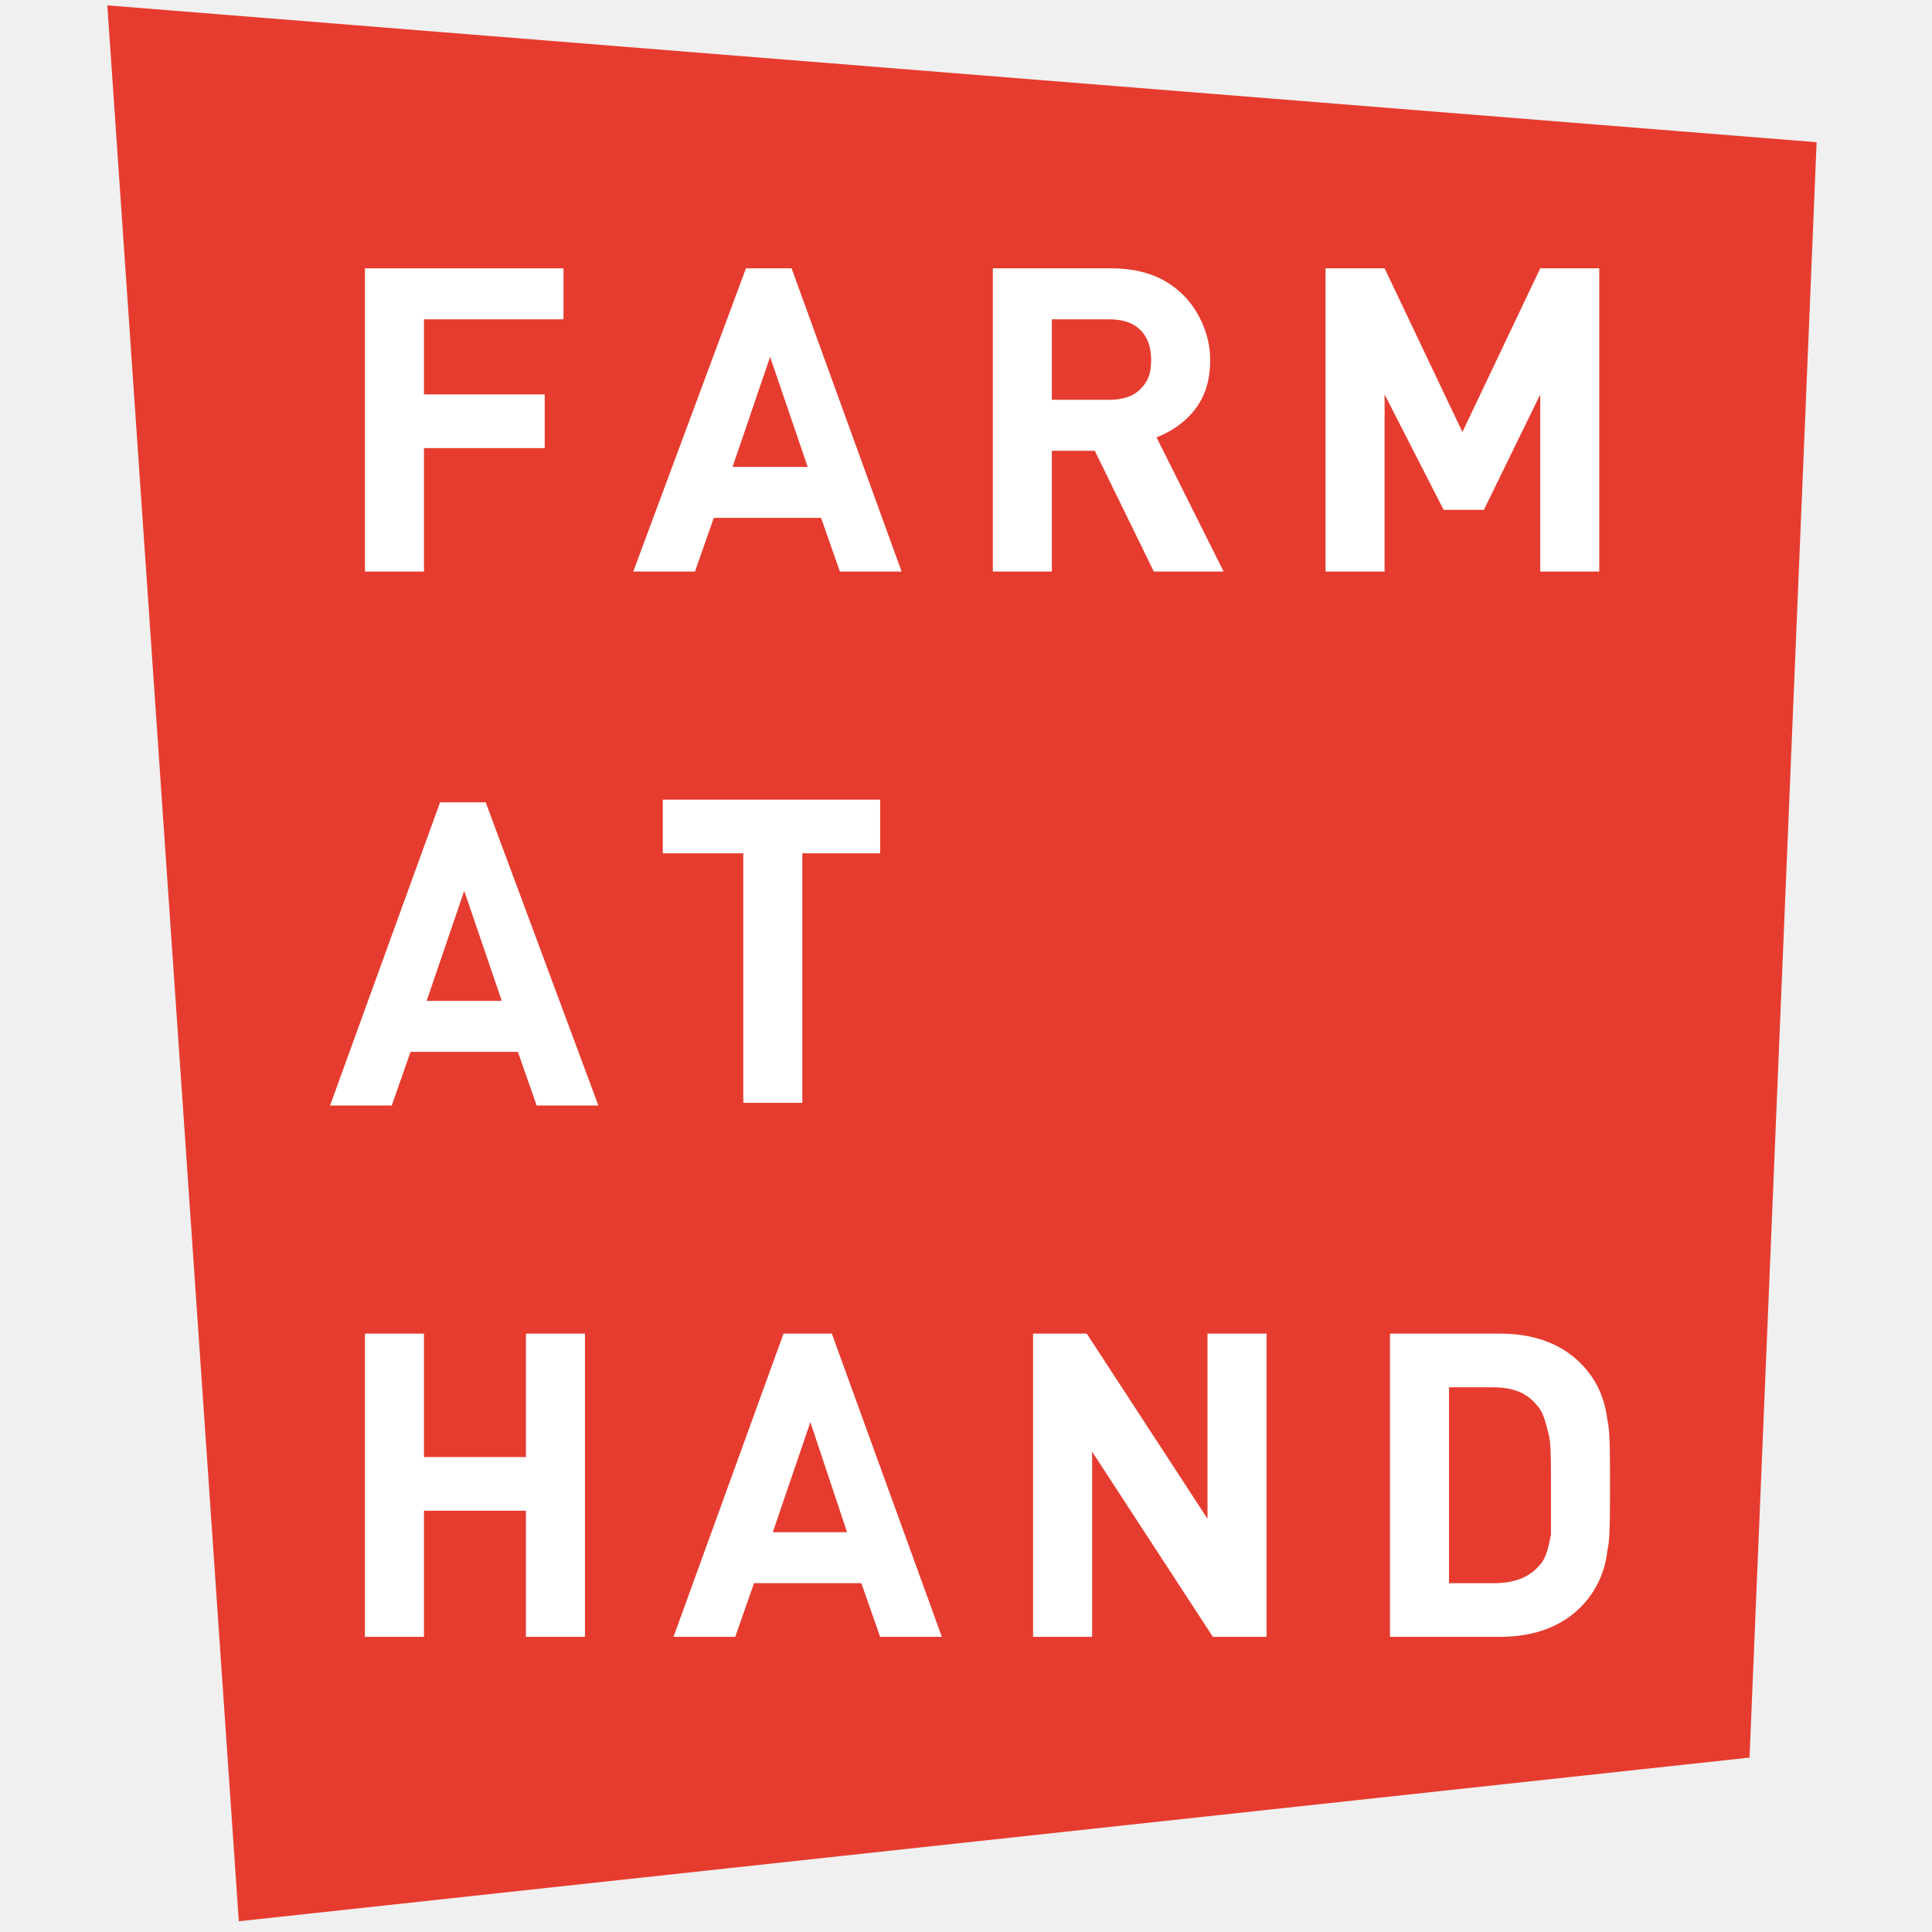
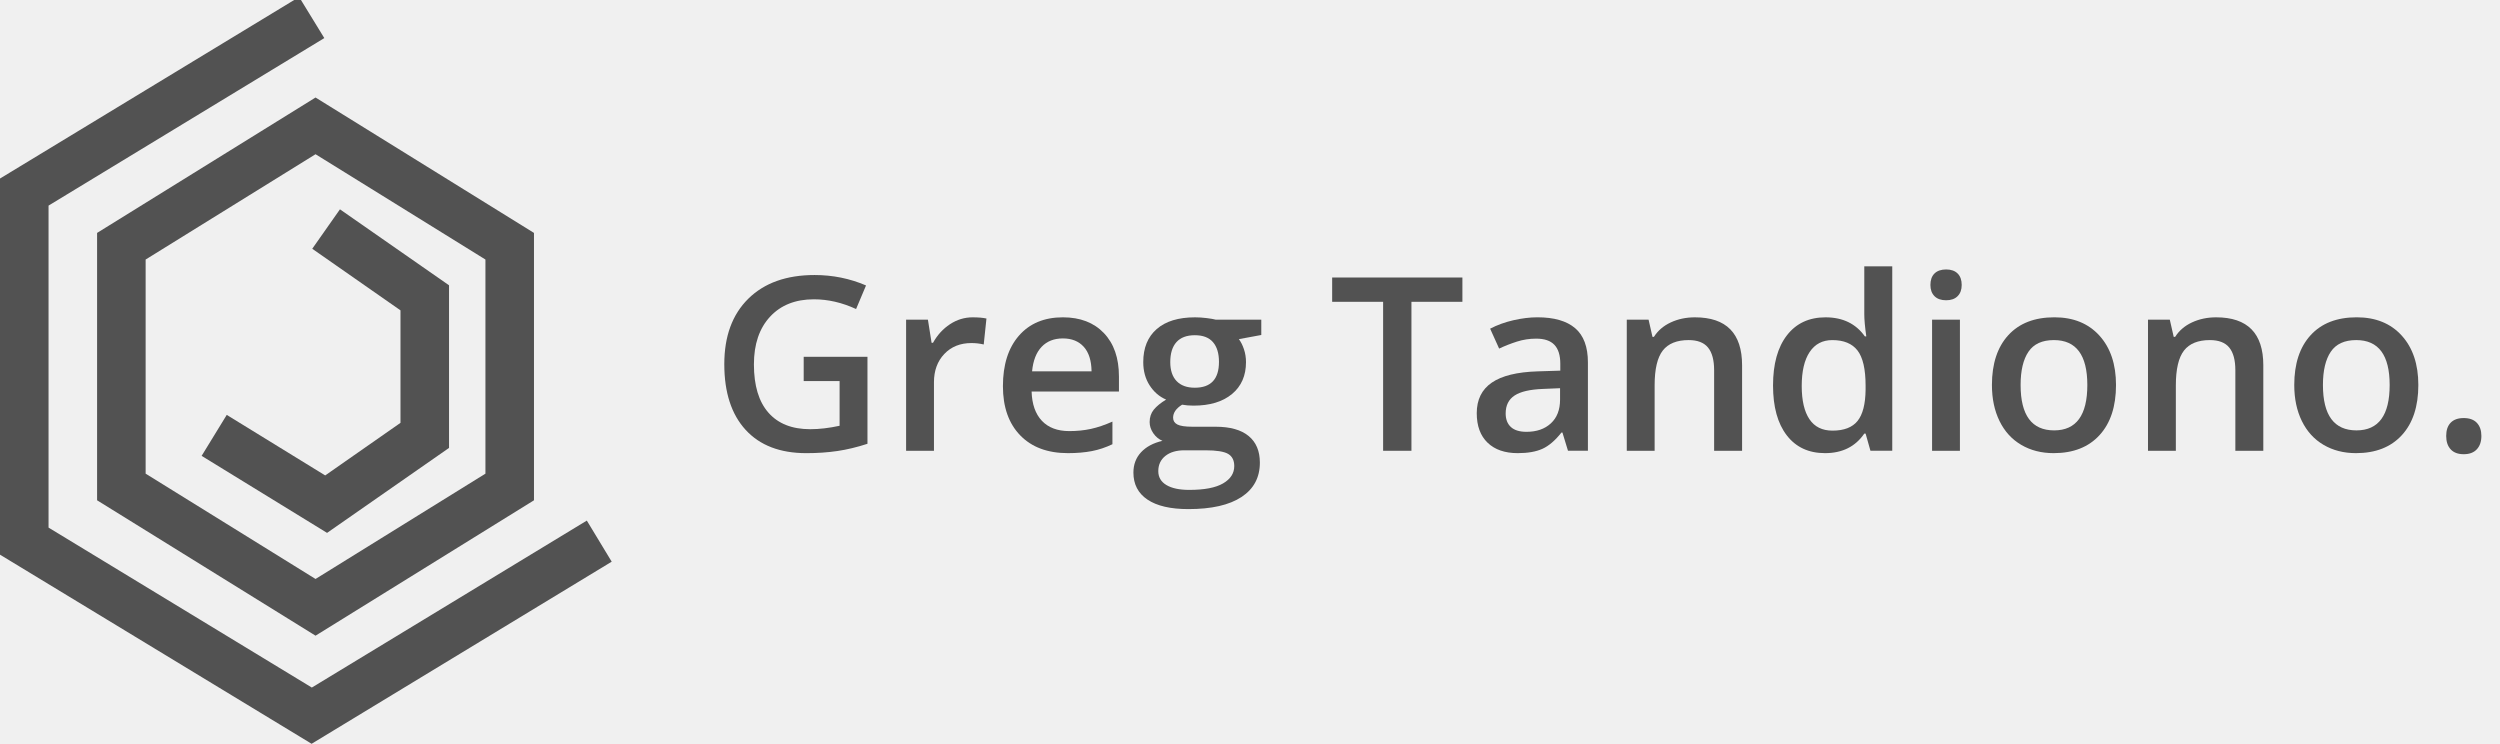
- <svg xmlns="http://www.w3.org/2000/svg" version="1.1" id="logo" x="0px" y="0px" viewBox="0 0 72 72" enable-background="new 0 0 72 72" xml:space="preserve">
-   <g id="logo_x5F_red">
-     <polygon fill="#E63C2F" points="65.2,65.5 8.9,71.6 4,0.2 67.7,5.3  " />
-     <g>
-       <path fill="#FFFFFF" d="M21,11.9h-5.2v2.8h4.5v2h-4.5v4.6h-2.2V10H21V11.9z" />
-       <path fill="#FFFFFF" d="M33.6,21.3h-2.3l-0.7-2h-4l-0.7,2h-2.3L27.8,10h1.7L33.6,21.3z M30.1,17.4l-1.4-4.1l-1.4,4.1H30.1z" />
-       <path fill="#FFFFFF" d="M45.6,21.3H43l-2.2-4.5h-1.6v4.5H37V10h4.4c1.1,0,2,0.3,2.7,1c0.6,0.6,1,1.5,1,2.4c0,0.8-0.2,1.4-0.6,1.9    c-0.4,0.5-0.9,0.8-1.4,1L45.6,21.3z M42.9,13.4c0-0.4-0.1-0.8-0.4-1.1c-0.3-0.3-0.7-0.4-1.2-0.4h-2.1v3h2.1c0.5,0,0.9-0.1,1.2-0.4    C42.8,14.2,42.9,13.9,42.9,13.4z" />
-       <polygon fill="#FFFFFF" points="59.6,21.3 57.4,21.3 57.4,14.7 55.3,19 53.8,19 51.6,14.7 51.6,21.3 49.4,21.3 49.4,10 51.6,10     54.5,16.1 57.4,10 59.6,10   " />
-       <path fill="#FFFFFF" d="M22.3,41.2H20l-0.7-2h-4l-0.7,2h-2.3l4.1-11.3h1.7L22.3,41.2z M18.7,37.3l-1.4-4.1l-1.4,4.1H18.7z" />
-       <path fill="#FFFFFF" d="M32.9,31.8h-3v9.3h-2.2v-9.3h-3v-2h8.1V31.8z" />
-       <path fill="#FFFFFF" d="M21.8,61h-2.2v-4.7h-3.8V61h-2.2V49.7h2.2v4.6h3.8v-4.6h2.2V61z" />
-       <path fill="#FFFFFF" d="M35.1,61h-2.3l-0.7-2h-4l-0.7,2h-2.3l4.1-11.3H31L35.1,61z M31.6,57.2L30.2,53l-1.4,4.1H31.6z" />
-       <path fill="#FFFFFF" d="M47.2,61h-2l-4.5-6.9V61h-2.2V49.7h2l4.5,6.9v-6.9h2.2V61z" />
-       <path fill="#FFFFFF" d="M60,55.3c0,1.3,0,2.1-0.1,2.5c-0.1,0.9-0.5,1.6-1,2.1c-0.7,0.7-1.7,1.1-3,1.1h-4.1V49.7h4.1    c1.3,0,2.3,0.4,3,1.1c0.6,0.6,0.9,1.3,1,2.1C60,53.3,60,54.1,60,55.3z M57.8,55.3c0-0.9,0-1.6-0.1-1.9c-0.1-0.4-0.2-0.8-0.4-1    c-0.4-0.5-0.9-0.7-1.7-0.7H54V59h1.7c0.7,0,1.3-0.2,1.7-0.7c0.2-0.2,0.3-0.6,0.4-1.1C57.8,56.9,57.8,56.2,57.8,55.3z" />
-     </g>
+ <svg xmlns="http://www.w3.org/2000/svg" version="1.1" id="Layer_1" x="0px" y="0px" width="206px" height="61.288px" viewBox="0 0 206 61.288" enable-background="new 0 0 206 61.288" xml:space="preserve">
+   <polygon fill="#525252" points="26.95,43.91 16.614,37.563 18.684,34.187 26.796,39.175 33,34.842 33,25.573 25.729,20.498   28.012,17.248 37,23.508 37,36.908 " />
+   <path fill="#525252" d="M26,52.38L8,41.224V19.192L26,8.035l18,11.157v22.032L26,52.38z M12,39.029l14,8.678l14-8.678V21.386  l-14-8.678l-14,8.678V39.029z" />
+   <polygon fill="#525252" points="25.676,61.288 0,45.705 0,14.711 24.648,-0.248 26.723,3.138 4,16.942 4,43.474 25.695,56.654   48.354,42.896 50.404,46.282 " />
+   <g>
+     <path fill="#525252" d="M66.225,29.4h5.254v7.168c-0.859,0.28-1.685,0.479-2.476,0.596s-1.646,0.176-2.563,0.176   c-2.161,0-3.828-0.64-5-1.919s-1.758-3.084-1.758-5.415c0-2.298,0.661-4.097,1.982-5.396s3.142-1.948,5.459-1.948   c1.491,0,2.903,0.286,4.238,0.859l-0.82,1.943c-1.159-0.534-2.317-0.801-3.477-0.801c-1.523,0-2.728,0.479-3.613,1.436   s-1.328,2.266-1.328,3.926c0,1.745,0.398,3.071,1.196,3.979s1.945,1.362,3.442,1.362c0.755,0,1.562-0.095,2.422-0.283v-3.682   h-2.959V29.4z" />
+     <path fill="#525252" d="M80.141,26.148c0.462,0,0.843,0.032,1.143,0.098l-0.225,2.139c-0.325-0.078-0.664-0.117-1.016-0.117   c-0.918,0-1.662,0.3-2.231,0.898s-0.854,1.377-0.854,2.334v5.645h-2.295V26.343h1.797l0.303,1.904h0.117   c0.358-0.645,0.825-1.155,1.401-1.533S79.477,26.148,80.141,26.148z" />
+     <path fill="#525252" d="M88.002,37.339c-1.68,0-2.993-0.49-3.94-1.47s-1.421-2.329-1.421-4.048c0-1.765,0.439-3.151,1.318-4.16   s2.087-1.514,3.623-1.514c1.426,0,2.552,0.433,3.379,1.299s1.24,2.058,1.24,3.574v1.24h-7.197c0.032,1.048,0.315,1.854,0.85,2.417   s1.286,0.845,2.256,0.845c0.638,0,1.232-0.061,1.782-0.181s1.141-0.32,1.772-0.601v1.865c-0.56,0.267-1.126,0.456-1.699,0.566   S88.737,37.339,88.002,37.339z M87.582,27.886c-0.729,0-1.313,0.231-1.753,0.693s-0.701,1.136-0.786,2.021h4.902   c-0.013-0.892-0.228-1.567-0.645-2.026S88.312,27.886,87.582,27.886z" />
+     <path fill="#525252" d="M103.93,26.343v1.26l-1.846,0.342c0.169,0.228,0.31,0.508,0.42,0.84s0.166,0.684,0.166,1.055   c0,1.113-0.384,1.989-1.152,2.627s-1.826,0.957-3.174,0.957c-0.345,0-0.657-0.026-0.938-0.078   c-0.495,0.306-0.742,0.664-0.742,1.074c0,0.247,0.115,0.433,0.347,0.557s0.656,0.186,1.274,0.186h1.885   c1.191,0,2.097,0.254,2.715,0.762s0.928,1.24,0.928,2.197c0,1.224-0.505,2.168-1.514,2.832s-2.468,0.996-4.375,0.996   c-1.472,0-2.595-0.261-3.369-0.781s-1.162-1.263-1.162-2.227c0-0.664,0.21-1.223,0.63-1.675s1.008-0.767,1.763-0.942   c-0.306-0.13-0.559-0.34-0.757-0.63S94.73,35.1,94.73,34.781c0-0.403,0.114-0.745,0.342-1.025s0.566-0.557,1.016-0.83   c-0.56-0.241-1.014-0.633-1.362-1.177s-0.522-1.18-0.522-1.909c0-1.172,0.369-2.08,1.108-2.725s1.792-0.967,3.159-0.967   c0.306,0,0.627,0.021,0.962,0.063s0.588,0.086,0.757,0.132H103.93z M95.443,38.824c0,0.495,0.223,0.876,0.669,1.143   s1.072,0.4,1.88,0.4c1.25,0,2.181-0.179,2.793-0.537s0.918-0.833,0.918-1.426c0-0.469-0.168-0.803-0.503-1.001   s-0.959-0.298-1.87-0.298h-1.738c-0.657,0-1.18,0.154-1.567,0.464S95.443,38.296,95.443,38.824z M96.43,29.839   c0,0.677,0.174,1.198,0.522,1.562s0.848,0.547,1.499,0.547c1.328,0,1.992-0.71,1.992-2.129c0-0.703-0.164-1.245-0.493-1.626   s-0.828-0.571-1.499-0.571c-0.664,0-1.167,0.188-1.509,0.566S96.43,29.117,96.43,29.839z" />
+     <path fill="#525252" d="M116.303,37.144h-2.334V24.869h-4.199v-2.002h10.732v2.002h-4.199V37.144z" />
+     <path fill="#525252" d="M129.203,37.144l-0.459-1.504h-0.078c-0.521,0.657-1.045,1.105-1.572,1.343s-1.204,0.356-2.031,0.356   c-1.062,0-1.89-0.286-2.485-0.859s-0.894-1.384-0.894-2.432c0-1.113,0.413-1.953,1.24-2.52s2.087-0.876,3.779-0.928l1.865-0.059   v-0.576c0-0.69-0.161-1.206-0.483-1.548s-0.822-0.513-1.499-0.513c-0.554,0-1.084,0.081-1.592,0.244s-0.996,0.354-1.465,0.576   l-0.742-1.641c0.586-0.306,1.228-0.539,1.924-0.698s1.354-0.239,1.973-0.239c1.374,0,2.41,0.3,3.11,0.898s1.05,1.54,1.05,2.822   v7.275H129.203z M125.785,35.582c0.833,0,1.502-0.232,2.007-0.698s0.757-1.118,0.757-1.958v-0.938l-1.387,0.059   c-1.081,0.039-1.867,0.22-2.358,0.542s-0.737,0.815-0.737,1.479c0,0.481,0.144,0.854,0.43,1.118S125.212,35.582,125.785,35.582z" />
+     <path fill="#525252" d="M143.549,37.144h-2.305v-6.641c0-0.833-0.168-1.455-0.503-1.865s-0.867-0.615-1.597-0.615   c-0.97,0-1.68,0.286-2.129,0.859s-0.674,1.533-0.674,2.881v5.381h-2.295V26.343h1.797l0.322,1.416h0.117   c0.325-0.515,0.788-0.911,1.387-1.191s1.263-0.42,1.992-0.42c2.591,0,3.887,1.318,3.887,3.955V37.144z" />
+     <path fill="#525252" d="M150.385,37.339c-1.348,0-2.399-0.488-3.154-1.465s-1.133-2.347-1.133-4.111   c0-1.771,0.383-3.149,1.147-4.136s1.824-1.479,3.179-1.479c1.419,0,2.5,0.524,3.242,1.572h0.117   c-0.11-0.774-0.166-1.387-0.166-1.836v-3.936h2.305v15.195h-1.797l-0.4-1.416h-0.107C152.882,36.802,151.804,37.339,150.385,37.339   z M151,35.484c0.944,0,1.631-0.266,2.061-0.796s0.651-1.392,0.664-2.583v-0.322c0-1.36-0.222-2.327-0.664-2.9   s-1.136-0.859-2.08-0.859c-0.808,0-1.429,0.327-1.865,0.981s-0.654,1.587-0.654,2.798c0,1.198,0.212,2.111,0.635,2.739   S150.153,35.484,151,35.484z" />
+     <path fill="#525252" d="M159.066,23.482c0-0.41,0.112-0.726,0.337-0.947s0.545-0.332,0.962-0.332c0.403,0,0.718,0.11,0.942,0.332   s0.337,0.537,0.337,0.947c0,0.391-0.112,0.698-0.337,0.923s-0.539,0.337-0.942,0.337c-0.417,0-0.737-0.112-0.962-0.337   S159.066,23.873,159.066,23.482z M161.498,37.144h-2.295V26.343h2.295V37.144z" />
+     <path fill="#525252" d="M174.359,31.724c0,1.765-0.452,3.142-1.357,4.131s-2.165,1.484-3.779,1.484   c-1.009,0-1.901-0.228-2.676-0.684s-1.37-1.11-1.787-1.963s-0.625-1.843-0.625-2.969c0-1.751,0.449-3.118,1.348-4.102   s2.165-1.475,3.799-1.475c1.562,0,2.8,0.503,3.711,1.509S174.359,30.018,174.359,31.724z M166.498,31.724   c0,2.493,0.921,3.74,2.764,3.74c1.823,0,2.734-1.247,2.734-3.74c0-2.468-0.918-3.701-2.754-3.701c-0.964,0-1.662,0.319-2.095,0.957   S166.498,30.533,166.498,31.724z" />
+     <path fill="#525252" d="M186.498,37.144h-2.305v-6.641c0-0.833-0.168-1.455-0.503-1.865s-0.867-0.615-1.597-0.615   c-0.97,0-1.68,0.286-2.129,0.859s-0.674,1.533-0.674,2.881v5.381h-2.295V26.343h1.797l0.322,1.416h0.117   c0.325-0.515,0.788-0.911,1.387-1.191s1.263-0.42,1.992-0.42c2.591,0,3.887,1.318,3.887,3.955V37.144z" />
+     <path fill="#525252" d="M199.271,31.724c0,1.765-0.452,3.142-1.357,4.131s-2.165,1.484-3.779,1.484   c-1.009,0-1.901-0.228-2.676-0.684s-1.37-1.11-1.787-1.963s-0.625-1.843-0.625-2.969c0-1.751,0.449-3.118,1.348-4.102   s2.165-1.475,3.799-1.475c1.562,0,2.8,0.503,3.711,1.509S199.271,30.018,199.271,31.724z M191.41,31.724   c0,2.493,0.921,3.74,2.764,3.74c1.823,0,2.734-1.247,2.734-3.74c0-2.468-0.918-3.701-2.754-3.701c-0.964,0-1.662,0.319-2.095,0.957   S191.41,30.533,191.41,31.724z" />
+     <path fill="#525252" d="M201.566,35.923c0-0.476,0.124-0.84,0.371-1.094s0.605-0.381,1.074-0.381c0.476,0,0.837,0.132,1.084,0.396   s0.371,0.623,0.371,1.079c0,0.462-0.125,0.828-0.376,1.099s-0.61,0.405-1.079,0.405s-0.827-0.134-1.074-0.4   S201.566,36.392,201.566,35.923z" />
  </g>
</svg>
